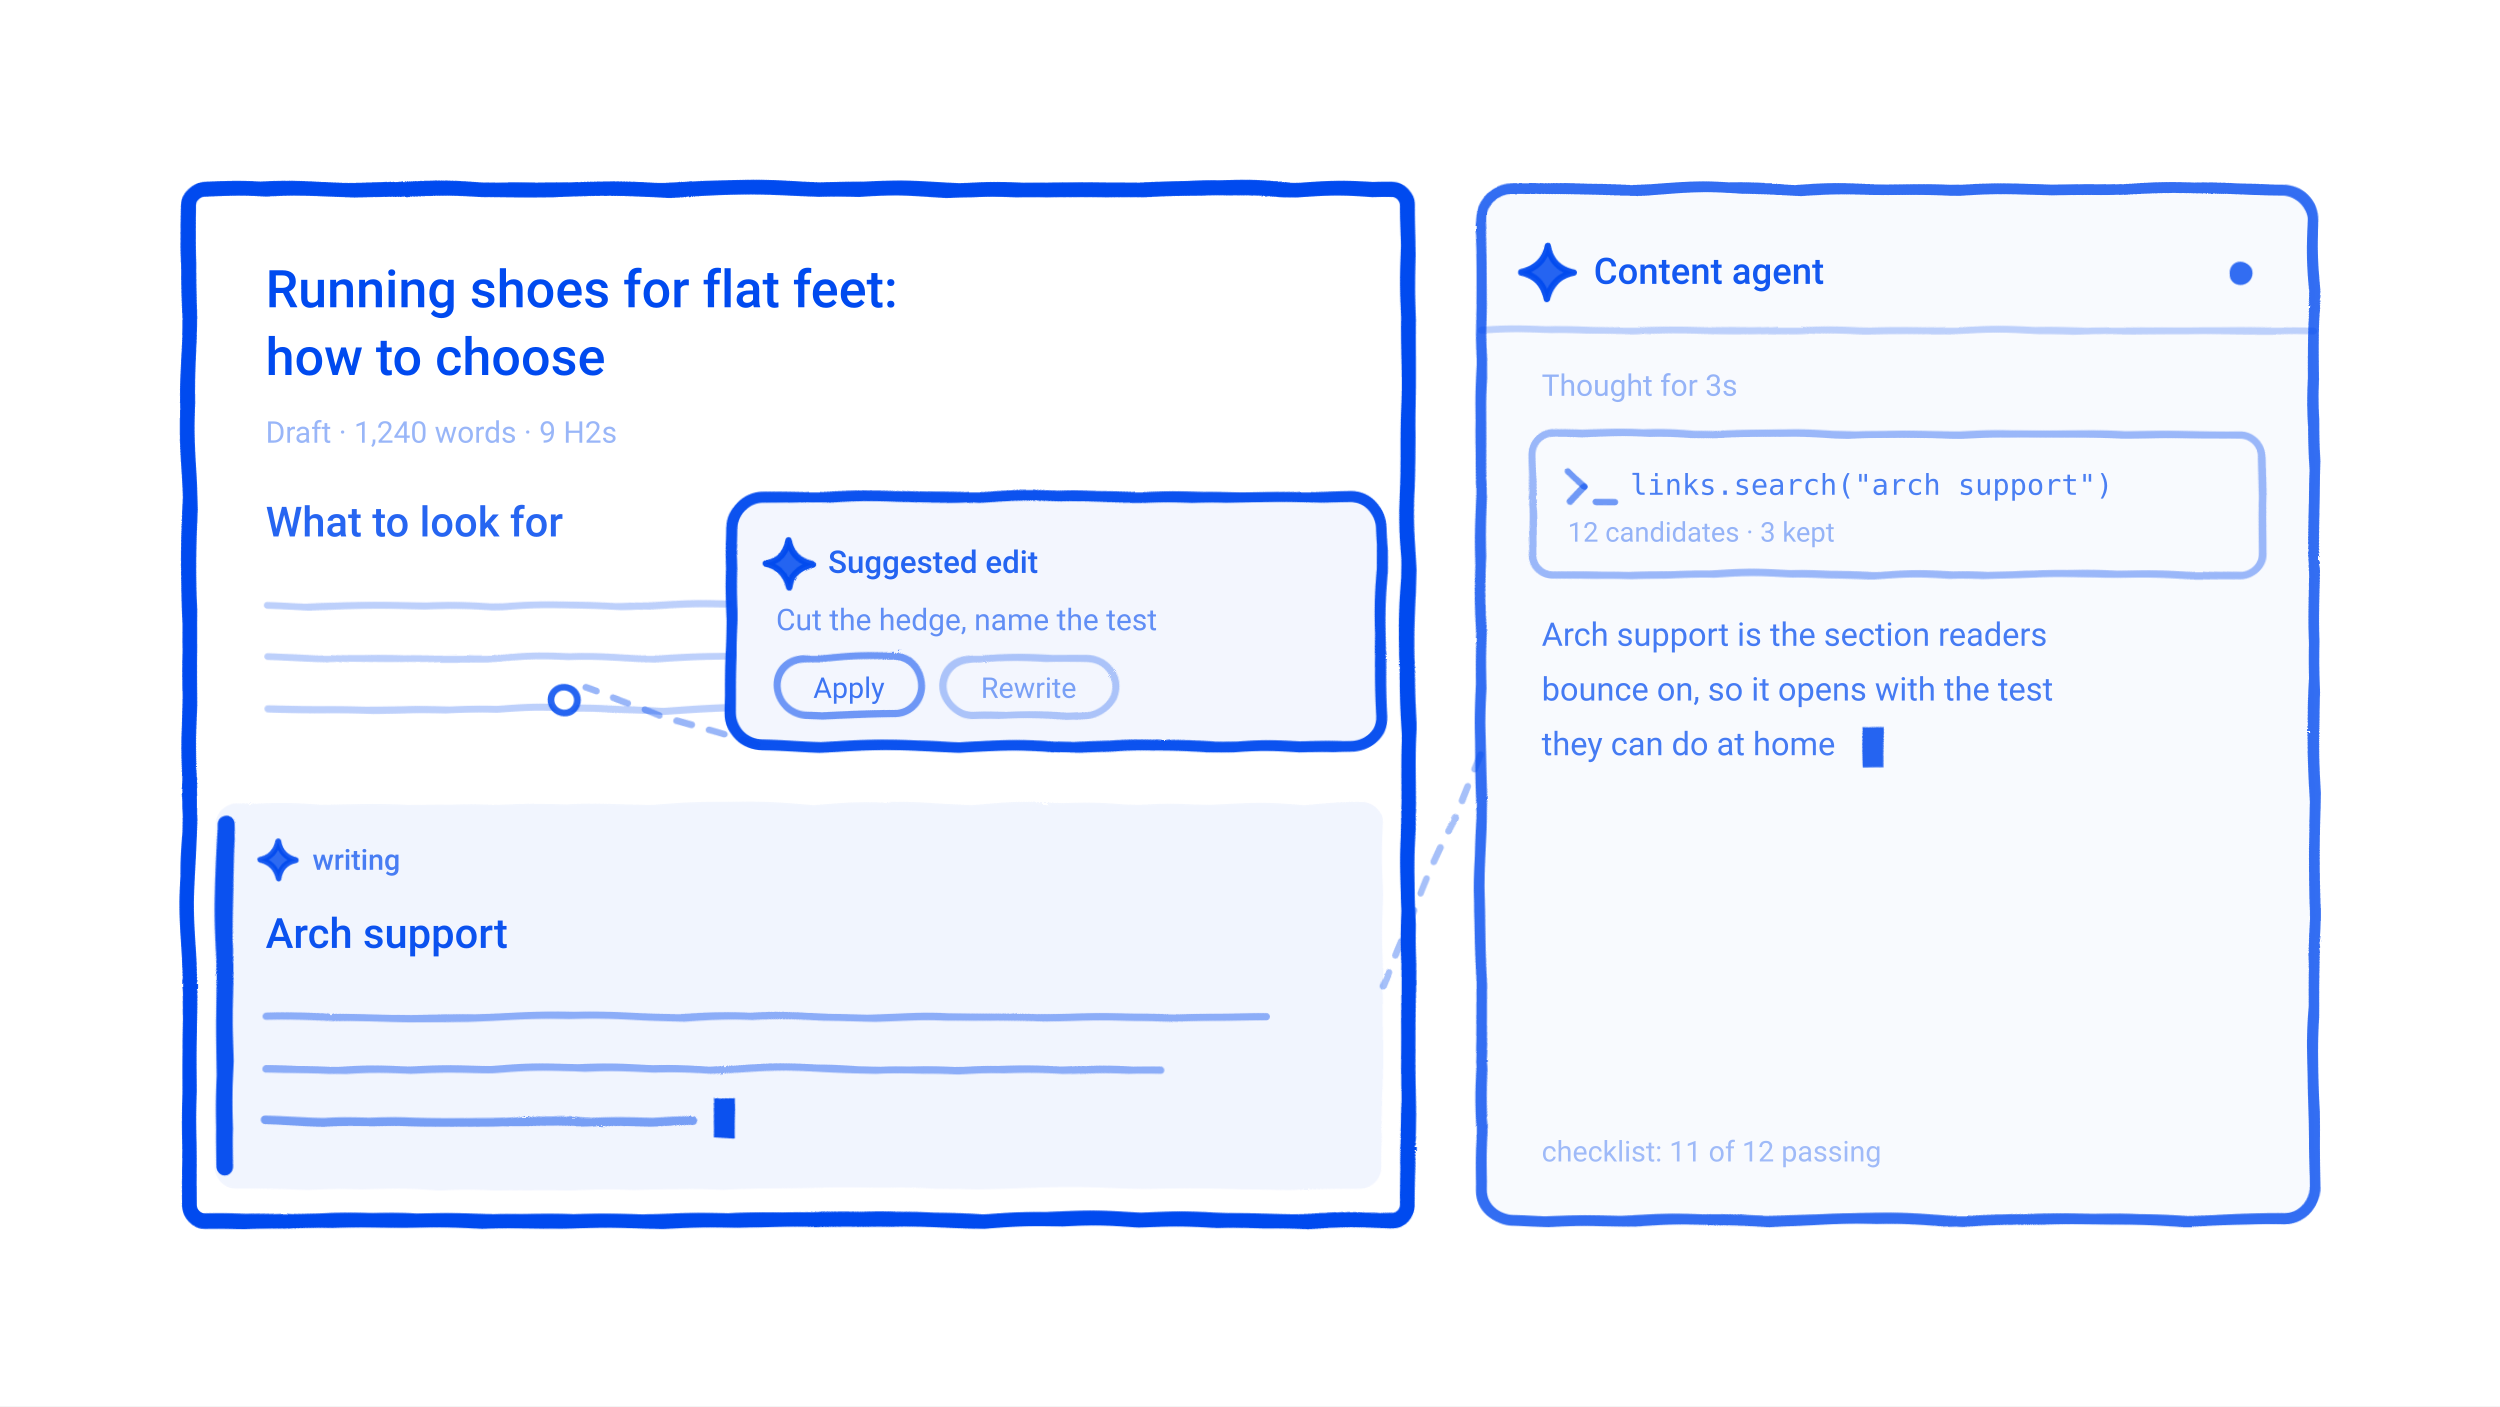
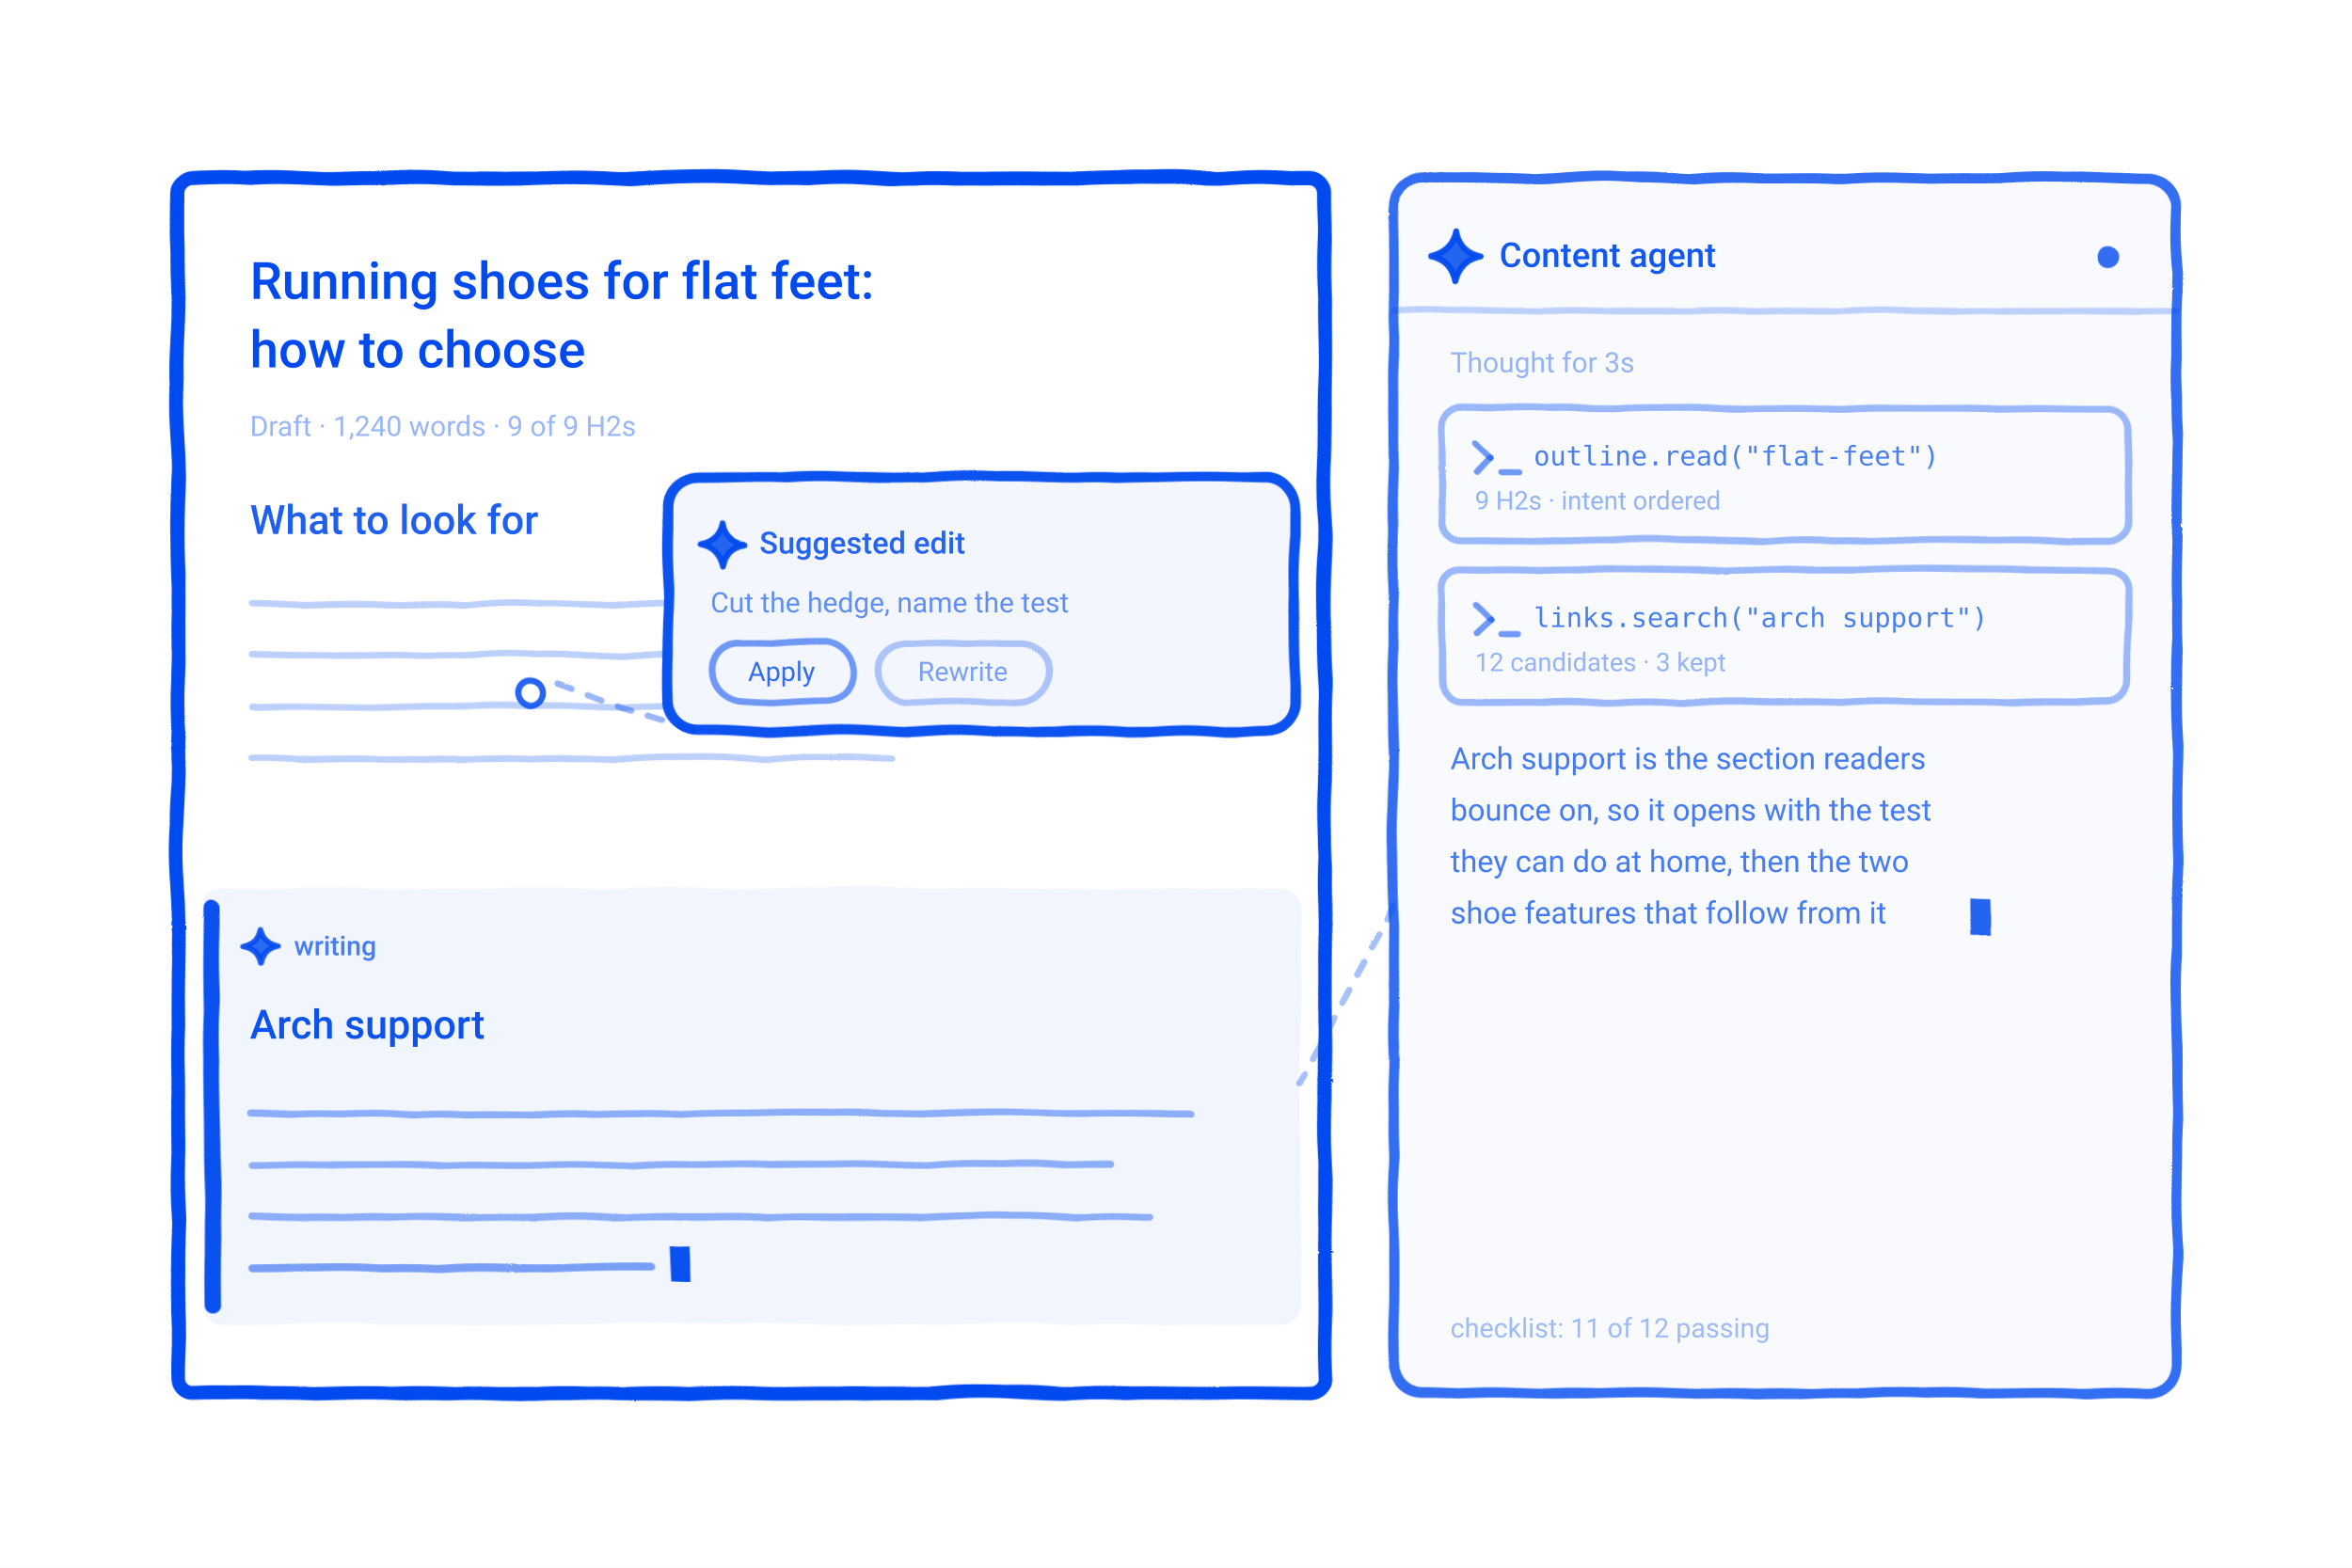
- <svg xmlns="http://www.w3.org/2000/svg" viewBox="0 0 960 540" width="960" height="540" role="img" stroke-linejoin="round">
+ <svg xmlns="http://www.w3.org/2000/svg" viewBox="0 0 960 640" width="960" height="640" role="img" stroke-linejoin="round">
  <defs>
    <filter id="rough" x="-20%" y="-20%" width="140%" height="140%">
      <feTurbulence type="turbulence" baseFrequency="0.016" numOctaves="2" seed="7" result="n" />
      <feDisplacementMap in="SourceGraphic" in2="n" scale="2.4" xChannelSelector="R" yChannelSelector="G" />
    </filter>
  </defs>
-   <rect width="960" height="540" fill="#FFFFFF" />
+   <rect width="960" height="640" fill="#FFFFFF" />
  <g filter="url(#rough)">
-     <rect x="72.0" y="72.0" width="468.0" height="396.0" rx="6" fill="none" stroke="#004AEF" stroke-opacity="1.00" stroke-width="5.7" />
-     <path d="M102.0,232.0 L501.8,232.0" fill="none" stroke="#004AEF" stroke-opacity="0.26" stroke-width="2.7" stroke-linecap="round" />
-     <path d="M102.0,252.0 L469.2,252.0" fill="none" stroke="#004AEF" stroke-opacity="0.26" stroke-width="2.7" stroke-linecap="round" />
-     <path d="M102.0,272.0 L363.1,272.0" fill="none" stroke="#004AEF" stroke-opacity="0.26" stroke-width="2.7" stroke-linecap="round" />
-     <rect x="82.0" y="308.0" width="448.0" height="148.0" rx="8" fill="#004AEF" fill-opacity="0.055" stroke="#004AEF" stroke-opacity="0.00" stroke-width="3.0" />
-     <path d="M86.0,316.0 L86.0,448.0" fill="none" stroke="#004AEF" stroke-opacity="0.95" stroke-width="6.6" stroke-linecap="round" />
-     <path d="M106.0,323.0 Q107.2,328.8 113.0,330.0 Q107.2,331.2 106.0,337.0 Q104.8,331.2 99.0,330.0 Q104.8,328.8 106.0,323.0 Z" fill="#004AEF" fill-opacity="0.81" stroke="#004AEF" stroke-opacity="0.90" stroke-width="2.25" stroke-linejoin="round" />
-     <path d="M102.0,390.0 L485.5,390.0" fill="none" stroke="#004AEF" stroke-opacity="0.42" stroke-width="2.85" stroke-linecap="round" />
-     <path d="M102.0,410.0 L444.7,410.0" fill="none" stroke="#004AEF" stroke-opacity="0.42" stroke-width="2.85" stroke-linecap="round" />
-     <path d="M102.0,430.0 L265.2,430.0" fill="none" stroke="#004AEF" stroke-opacity="0.50" stroke-width="3.3" stroke-linecap="round" />
-     <rect x="273.2" y="421.0" width="8" height="15" fill="#004AEF" fill-opacity="0.95" />
-     <circle cx="216.2" cy="269.0" r="5.0" fill="#FFFFFF" stroke="#004AEF" stroke-opacity="0.85" stroke-width="2.55" />
-     <rect x="280.0" y="190.0" width="250.0" height="96.0" rx="12" fill="#FFFFFF" />
-     <rect x="280.0" y="190.0" width="250.0" height="96.0" rx="12" fill="#004AEF" fill-opacity="0.05" stroke="#004AEF" stroke-opacity="0.95" stroke-width="4.2" />
-     <path d="M302.0,207.0 Q303.5,214.5 311.0,216.0 Q303.5,217.5 302.0,225.0 Q300.5,217.5 293.0,216.0 Q300.5,214.5 302.0,207.0 Z" fill="#004AEF" fill-opacity="0.85" stroke="#004AEF" stroke-opacity="0.95" stroke-width="2.4" stroke-linejoin="round" />
-     <rect x="298.0" y="252.0" width="56.0" height="22.0" rx="11" fill="none" stroke="#004AEF" stroke-opacity="0.55" stroke-width="2.7" />
-     <rect x="362.0" y="252.0" width="66.0" height="22.0" rx="11" fill="none" stroke="#004AEF" stroke-opacity="0.30" stroke-width="2.7" />
-     <path d="M290.0,286.0 L224.2,264.0" fill="none" stroke="#004AEF" stroke-opacity="0.40" stroke-width="2.55" stroke-linecap="round" stroke-dasharray="6 7" />
-     <rect x="568.0" y="72.0" width="320.0" height="396.0" rx="12" fill="#004AEF" fill-opacity="0.028" stroke="#004AEF" stroke-opacity="0.80" stroke-width="4.2" />
+     <rect x="72.0" y="72.0" width="468.0" height="496.0" rx="6" fill="none" stroke="#004AEF" stroke-opacity="1.00" stroke-width="5.7" />
+     <path d="M102.0,246.0 L501.8,246.0" fill="none" stroke="#004AEF" stroke-opacity="0.26" stroke-width="2.7" stroke-linecap="round" />
+     <path d="M102.0,267.0 L469.2,267.0" fill="none" stroke="#004AEF" stroke-opacity="0.26" stroke-width="2.7" stroke-linecap="round" />
+     <path d="M102.0,288.0 L493.7,288.0" fill="none" stroke="#004AEF" stroke-opacity="0.26" stroke-width="2.7" stroke-linecap="round" />
+     <path d="M102.0,309.0 L363.1,309.0" fill="none" stroke="#004AEF" stroke-opacity="0.26" stroke-width="2.7" stroke-linecap="round" />
+     <rect x="82.0" y="362.0" width="448.0" height="178.0" rx="8" fill="#004AEF" fill-opacity="0.055" stroke="#004AEF" stroke-opacity="0.00" stroke-width="3.0" />
+     <path d="M86.0,370.0 L86.0,532.0" fill="none" stroke="#004AEF" stroke-opacity="0.95" stroke-width="6.6" stroke-linecap="round" />
+     <path d="M106.0,379.0 Q107.2,384.8 113.0,386.0 Q107.2,387.2 106.0,393.0 Q104.8,387.2 99.0,386.0 Q104.8,384.8 106.0,379.0 Z" fill="#004AEF" fill-opacity="0.81" stroke="#004AEF" stroke-opacity="0.90" stroke-width="2.25" stroke-linejoin="round" />
+     <path d="M102.0,454.0 L485.5,454.0" fill="none" stroke="#004AEF" stroke-opacity="0.42" stroke-width="2.85" stroke-linecap="round" />
+     <path d="M102.0,475.0 L452.9,475.0" fill="none" stroke="#004AEF" stroke-opacity="0.42" stroke-width="2.85" stroke-linecap="round" />
+     <path d="M102.0,496.0 L469.2,496.0" fill="none" stroke="#004AEF" stroke-opacity="0.42" stroke-width="2.85" stroke-linecap="round" />
+     <path d="M102.0,517.0 L265.2,517.0" fill="none" stroke="#004AEF" stroke-opacity="0.50" stroke-width="3.3" stroke-linecap="round" />
+     <rect x="273.2" y="508.0" width="8" height="15" fill="#004AEF" fill-opacity="0.95" />
+     <circle cx="216.2" cy="283.0" r="5.0" fill="#FFFFFF" stroke="#004AEF" stroke-opacity="0.85" stroke-width="2.55" />
+     <rect x="272.0" y="194.0" width="256.0" height="104.0" rx="12" fill="#FFFFFF" />
+     <rect x="272.0" y="194.0" width="256.0" height="104.0" rx="12" fill="#004AEF" fill-opacity="0.05" stroke="#004AEF" stroke-opacity="0.95" stroke-width="4.2" />
+     <path d="M294.0,213.0 Q295.5,220.5 303.0,222.0 Q295.5,223.5 294.0,231.0 Q292.5,223.5 285.0,222.0 Q292.5,220.5 294.0,213.0 Z" fill="#004AEF" fill-opacity="0.85" stroke="#004AEF" stroke-opacity="0.95" stroke-width="2.4" stroke-linejoin="round" />
+     <rect x="290.0" y="262.0" width="58.0" height="24.0" rx="12.0" fill="none" stroke="#004AEF" stroke-opacity="0.55" stroke-width="2.7" />
+     <rect x="358.0" y="262.0" width="70.0" height="24.0" rx="12.0" fill="none" stroke="#004AEF" stroke-opacity="0.30" stroke-width="2.7" />
+     <path d="M282.0,298.0 L224.2,278.0" fill="none" stroke="#004AEF" stroke-opacity="0.40" stroke-width="2.55" stroke-linecap="round" stroke-dasharray="6 7" />
+     <rect x="568.0" y="72.0" width="320.0" height="496.0" rx="12" fill="#004AEF" fill-opacity="0.028" stroke="#004AEF" stroke-opacity="0.80" stroke-width="4.2" />
    <path d="M594.0,94.0 Q595.7,102.3 604.0,104.0 Q595.7,105.7 594.0,114.0 Q592.3,105.7 584.0,104.0 Q592.3,102.3 594.0,94.0 Z" fill="#004AEF" fill-opacity="0.85" stroke="#004AEF" stroke-opacity="0.95" stroke-width="2.4" stroke-linejoin="round" />
    <circle cx="860.0" cy="104.0" r="4.5" fill="#004AEF" fill-opacity="0.80" />
    <path d="M568.0,126.0 L888.0,126.0" fill="none" stroke="#004AEF" stroke-opacity="0.24" stroke-width="2.7" stroke-linecap="round" />
    <rect x="588.0" y="166.0" width="280.0" height="54.0" rx="8" fill="none" stroke="#004AEF" stroke-opacity="0.38" stroke-width="2.85" />
    <path d="M602.0,180.0 L608.0,186.0" fill="none" stroke="#004AEF" stroke-opacity="0.55" stroke-width="2.55" stroke-linecap="round" />
    <path d="M608.0,186.0 L602.0,192.0" fill="none" stroke="#004AEF" stroke-opacity="0.55" stroke-width="2.55" stroke-linecap="round" />
    <path d="M612.0,192.0 L619.0,192.0" fill="none" stroke="#004AEF" stroke-opacity="0.55" stroke-width="2.55" stroke-linecap="round" />
-     <rect x="714.6" y="279.0" width="8" height="15" fill="#004AEF" fill-opacity="0.85" />
-     <path d="M568.0,289.0 L530.0,378.0" fill="none" stroke="#004AEF" stroke-opacity="0.35" stroke-width="2.55" stroke-linecap="round" stroke-dasharray="6 7" />
+     <rect x="588.0" y="232.0" width="280.0" height="54.0" rx="8" fill="none" stroke="#004AEF" stroke-opacity="0.38" stroke-width="2.85" />
+     <path d="M602.0,246.0 L608.0,252.0" fill="none" stroke="#004AEF" stroke-opacity="0.55" stroke-width="2.55" stroke-linecap="round" />
+     <path d="M608.0,252.0 L602.0,258.0" fill="none" stroke="#004AEF" stroke-opacity="0.55" stroke-width="2.55" stroke-linecap="round" />
+     <path d="M612.0,258.0 L619.0,258.0" fill="none" stroke="#004AEF" stroke-opacity="0.55" stroke-width="2.55" stroke-linecap="round" />
+     <rect x="803.5" y="366.0" width="8" height="15" fill="#004AEF" fill-opacity="0.85" />
+     <path d="M568.0,369.0 L530.0,442.0" fill="none" stroke="#004AEF" stroke-opacity="0.35" stroke-width="2.55" stroke-linecap="round" stroke-dasharray="6 7" />
  </g>
-   <text x="102.0" y="118.0" font-family="system-ui, -apple-system, Segoe UI, Roboto, Helvetica, Arial, sans-serif" font-size="20" font-weight="500" fill="#004AEF" fill-opacity="1.00" text-anchor="start" xml:space="preserve">Running shoes for flat feet:</text>
-   <text x="102.0" y="144.0" font-family="system-ui, -apple-system, Segoe UI, Roboto, Helvetica, Arial, sans-serif" font-size="20" font-weight="500" fill="#004AEF" fill-opacity="1.00" text-anchor="start" xml:space="preserve">how to choose</text>
-   <text x="102.0" y="170.0" font-family="system-ui, -apple-system, Segoe UI, Roboto, Helvetica, Arial, sans-serif" font-size="11.5" font-weight="400" fill="#004AEF" fill-opacity="0.40" text-anchor="start" xml:space="preserve">Draft · 1,240 words · 9 H2s</text>
-   <text x="102.0" y="206.0" font-family="system-ui, -apple-system, Segoe UI, Roboto, Helvetica, Arial, sans-serif" font-size="16" font-weight="500" fill="#004AEF" fill-opacity="0.85" text-anchor="start" xml:space="preserve">What to look for</text>
-   <text x="120.0" y="334.0" font-family="system-ui, -apple-system, Segoe UI, Roboto, Helvetica, Arial, sans-serif" font-size="11" font-weight="500" fill="#004AEF" fill-opacity="0.70" text-anchor="start" xml:space="preserve">writing</text>
-   <text x="102.0" y="364.0" font-family="system-ui, -apple-system, Segoe UI, Roboto, Helvetica, Arial, sans-serif" font-size="16" font-weight="500" fill="#004AEF" fill-opacity="0.95" text-anchor="start" xml:space="preserve">Arch support</text>
-   <text x="318.0" y="220.0" font-family="system-ui, -apple-system, Segoe UI, Roboto, Helvetica, Arial, sans-serif" font-size="12" font-weight="500" fill="#004AEF" fill-opacity="0.85" text-anchor="start" xml:space="preserve">Suggested edit</text>
-   <text x="298.0" y="242.0" font-family="system-ui, -apple-system, Segoe UI, Roboto, Helvetica, Arial, sans-serif" font-size="11.5" font-weight="400" fill="#004AEF" fill-opacity="0.60" text-anchor="start" xml:space="preserve">Cut the hedge, name the test</text>
-   <text x="326.0" y="268.0" font-family="system-ui, -apple-system, Segoe UI, Roboto, Helvetica, Arial, sans-serif" font-size="11" font-weight="400" fill="#004AEF" fill-opacity="0.75" text-anchor="middle" xml:space="preserve">Apply</text>
-   <text x="395.0" y="268.0" font-family="system-ui, -apple-system, Segoe UI, Roboto, Helvetica, Arial, sans-serif" font-size="11" font-weight="400" fill="#004AEF" fill-opacity="0.50" text-anchor="middle" xml:space="preserve">Rewrite</text>
+   <text x="102.0" y="122.0" font-family="system-ui, -apple-system, Segoe UI, Roboto, Helvetica, Arial, sans-serif" font-size="21" font-weight="500" fill="#004AEF" fill-opacity="1.00" text-anchor="start" xml:space="preserve">Running shoes for flat feet:</text>
+   <text x="102.0" y="150.0" font-family="system-ui, -apple-system, Segoe UI, Roboto, Helvetica, Arial, sans-serif" font-size="21" font-weight="500" fill="#004AEF" fill-opacity="1.00" text-anchor="start" xml:space="preserve">how to choose</text>
+   <text x="102.0" y="178.0" font-family="system-ui, -apple-system, Segoe UI, Roboto, Helvetica, Arial, sans-serif" font-size="11.5" font-weight="400" fill="#004AEF" fill-opacity="0.40" text-anchor="start" xml:space="preserve">Draft · 1,240 words · 9 of 9 H2s</text>
+   <text x="102.0" y="218.0" font-family="system-ui, -apple-system, Segoe UI, Roboto, Helvetica, Arial, sans-serif" font-size="16.5" font-weight="500" fill="#004AEF" fill-opacity="0.88" text-anchor="start" xml:space="preserve">What to look for</text>
+   <text x="120.0" y="390.0" font-family="system-ui, -apple-system, Segoe UI, Roboto, Helvetica, Arial, sans-serif" font-size="11" font-weight="500" fill="#004AEF" fill-opacity="0.70" text-anchor="start" xml:space="preserve">writing</text>
+   <text x="102.0" y="424.0" font-family="system-ui, -apple-system, Segoe UI, Roboto, Helvetica, Arial, sans-serif" font-size="16.5" font-weight="500" fill="#004AEF" fill-opacity="0.95" text-anchor="start" xml:space="preserve">Arch support</text>
+   <text x="310.0" y="226.0" font-family="system-ui, -apple-system, Segoe UI, Roboto, Helvetica, Arial, sans-serif" font-size="12.5" font-weight="500" fill="#004AEF" fill-opacity="0.85" text-anchor="start" xml:space="preserve">Suggested edit</text>
+   <text x="290.0" y="250.0" font-family="system-ui, -apple-system, Segoe UI, Roboto, Helvetica, Arial, sans-serif" font-size="11.5" font-weight="400" fill="#004AEF" fill-opacity="0.60" text-anchor="start" xml:space="preserve">Cut the hedge, name the test</text>
+   <text x="319.0" y="278.0" font-family="system-ui, -apple-system, Segoe UI, Roboto, Helvetica, Arial, sans-serif" font-size="11" font-weight="400" fill="#004AEF" fill-opacity="0.80" text-anchor="middle" xml:space="preserve">Apply</text>
+   <text x="393.0" y="278.0" font-family="system-ui, -apple-system, Segoe UI, Roboto, Helvetica, Arial, sans-serif" font-size="11" font-weight="400" fill="#004AEF" fill-opacity="0.50" text-anchor="middle" xml:space="preserve">Rewrite</text>
  <text x="612.0" y="109.0" font-family="system-ui, -apple-system, Segoe UI, Roboto, Helvetica, Arial, sans-serif" font-size="14" font-weight="500" fill="#004AEF" fill-opacity="0.92" text-anchor="start" xml:space="preserve">Content agent</text>
  <text x="592.0" y="152.0" font-family="system-ui, -apple-system, Segoe UI, Roboto, Helvetica, Arial, sans-serif" font-size="11.5" font-weight="400" fill="#004AEF" fill-opacity="0.40" text-anchor="start" xml:space="preserve">Thought for 3s</text>
-   <text x="626.0" y="190.0" font-family="ui-monospace, SFMono-Regular, Menlo, Consolas, monospace" font-size="11" font-weight="400" fill="#004AEF" fill-opacity="0.70" text-anchor="start" xml:space="preserve">links.search("arch support")</text>
-   <text x="602.0" y="208.0" font-family="system-ui, -apple-system, Segoe UI, Roboto, Helvetica, Arial, sans-serif" font-size="10.5" font-weight="400" fill="#004AEF" fill-opacity="0.40" text-anchor="start" xml:space="preserve">12 candidates · 3 kept</text>
-   <text x="592.0" y="248.0" font-family="system-ui, -apple-system, Segoe UI, Roboto, Helvetica, Arial, sans-serif" font-size="12.5" font-weight="400" fill="#004AEF" fill-opacity="0.72" text-anchor="start" xml:space="preserve">Arch support is the section readers</text>
-   <text x="592.0" y="269.0" font-family="system-ui, -apple-system, Segoe UI, Roboto, Helvetica, Arial, sans-serif" font-size="12.5" font-weight="400" fill="#004AEF" fill-opacity="0.72" text-anchor="start" xml:space="preserve">bounce on, so it opens with the test</text>
-   <text x="592.0" y="290.0" font-family="system-ui, -apple-system, Segoe UI, Roboto, Helvetica, Arial, sans-serif" font-size="12.5" font-weight="400" fill="#004AEF" fill-opacity="0.72" text-anchor="start" xml:space="preserve">they can do at home</text>
-   <text x="592.0" y="446.0" font-family="system-ui, -apple-system, Segoe UI, Roboto, Helvetica, Arial, sans-serif" font-size="11" font-weight="400" fill="#004AEF" fill-opacity="0.36" text-anchor="start" xml:space="preserve">checklist: 11 of 12 passing</text>
+   <text x="626.0" y="190.0" font-family="ui-monospace, SFMono-Regular, Menlo, Consolas, monospace" font-size="11" font-weight="400" fill="#004AEF" fill-opacity="0.70" text-anchor="start" xml:space="preserve">outline.read("flat-feet")</text>
+   <text x="602.0" y="208.0" font-family="system-ui, -apple-system, Segoe UI, Roboto, Helvetica, Arial, sans-serif" font-size="10.5" font-weight="400" fill="#004AEF" fill-opacity="0.40" text-anchor="start" xml:space="preserve">9 H2s · intent ordered</text>
+   <text x="626.0" y="256.0" font-family="ui-monospace, SFMono-Regular, Menlo, Consolas, monospace" font-size="11" font-weight="400" fill="#004AEF" fill-opacity="0.70" text-anchor="start" xml:space="preserve">links.search("arch support")</text>
+   <text x="602.0" y="274.0" font-family="system-ui, -apple-system, Segoe UI, Roboto, Helvetica, Arial, sans-serif" font-size="10.5" font-weight="400" fill="#004AEF" fill-opacity="0.40" text-anchor="start" xml:space="preserve">12 candidates · 3 kept</text>
+   <text x="592.0" y="314.0" font-family="system-ui, -apple-system, Segoe UI, Roboto, Helvetica, Arial, sans-serif" font-size="12.5" font-weight="400" fill="#004AEF" fill-opacity="0.72" text-anchor="start" xml:space="preserve">Arch support is the section readers</text>
+   <text x="592.0" y="335.0" font-family="system-ui, -apple-system, Segoe UI, Roboto, Helvetica, Arial, sans-serif" font-size="12.5" font-weight="400" fill="#004AEF" fill-opacity="0.72" text-anchor="start" xml:space="preserve">bounce on, so it opens with the test</text>
+   <text x="592.0" y="356.0" font-family="system-ui, -apple-system, Segoe UI, Roboto, Helvetica, Arial, sans-serif" font-size="12.5" font-weight="400" fill="#004AEF" fill-opacity="0.72" text-anchor="start" xml:space="preserve">they can do at home, then the two</text>
+   <text x="592.0" y="377.0" font-family="system-ui, -apple-system, Segoe UI, Roboto, Helvetica, Arial, sans-serif" font-size="12.5" font-weight="400" fill="#004AEF" fill-opacity="0.72" text-anchor="start" xml:space="preserve">shoe features that follow from it</text>
+   <text x="592.0" y="546.0" font-family="system-ui, -apple-system, Segoe UI, Roboto, Helvetica, Arial, sans-serif" font-size="11" font-weight="400" fill="#004AEF" fill-opacity="0.36" text-anchor="start" xml:space="preserve">checklist: 11 of 12 passing</text>
</svg>
